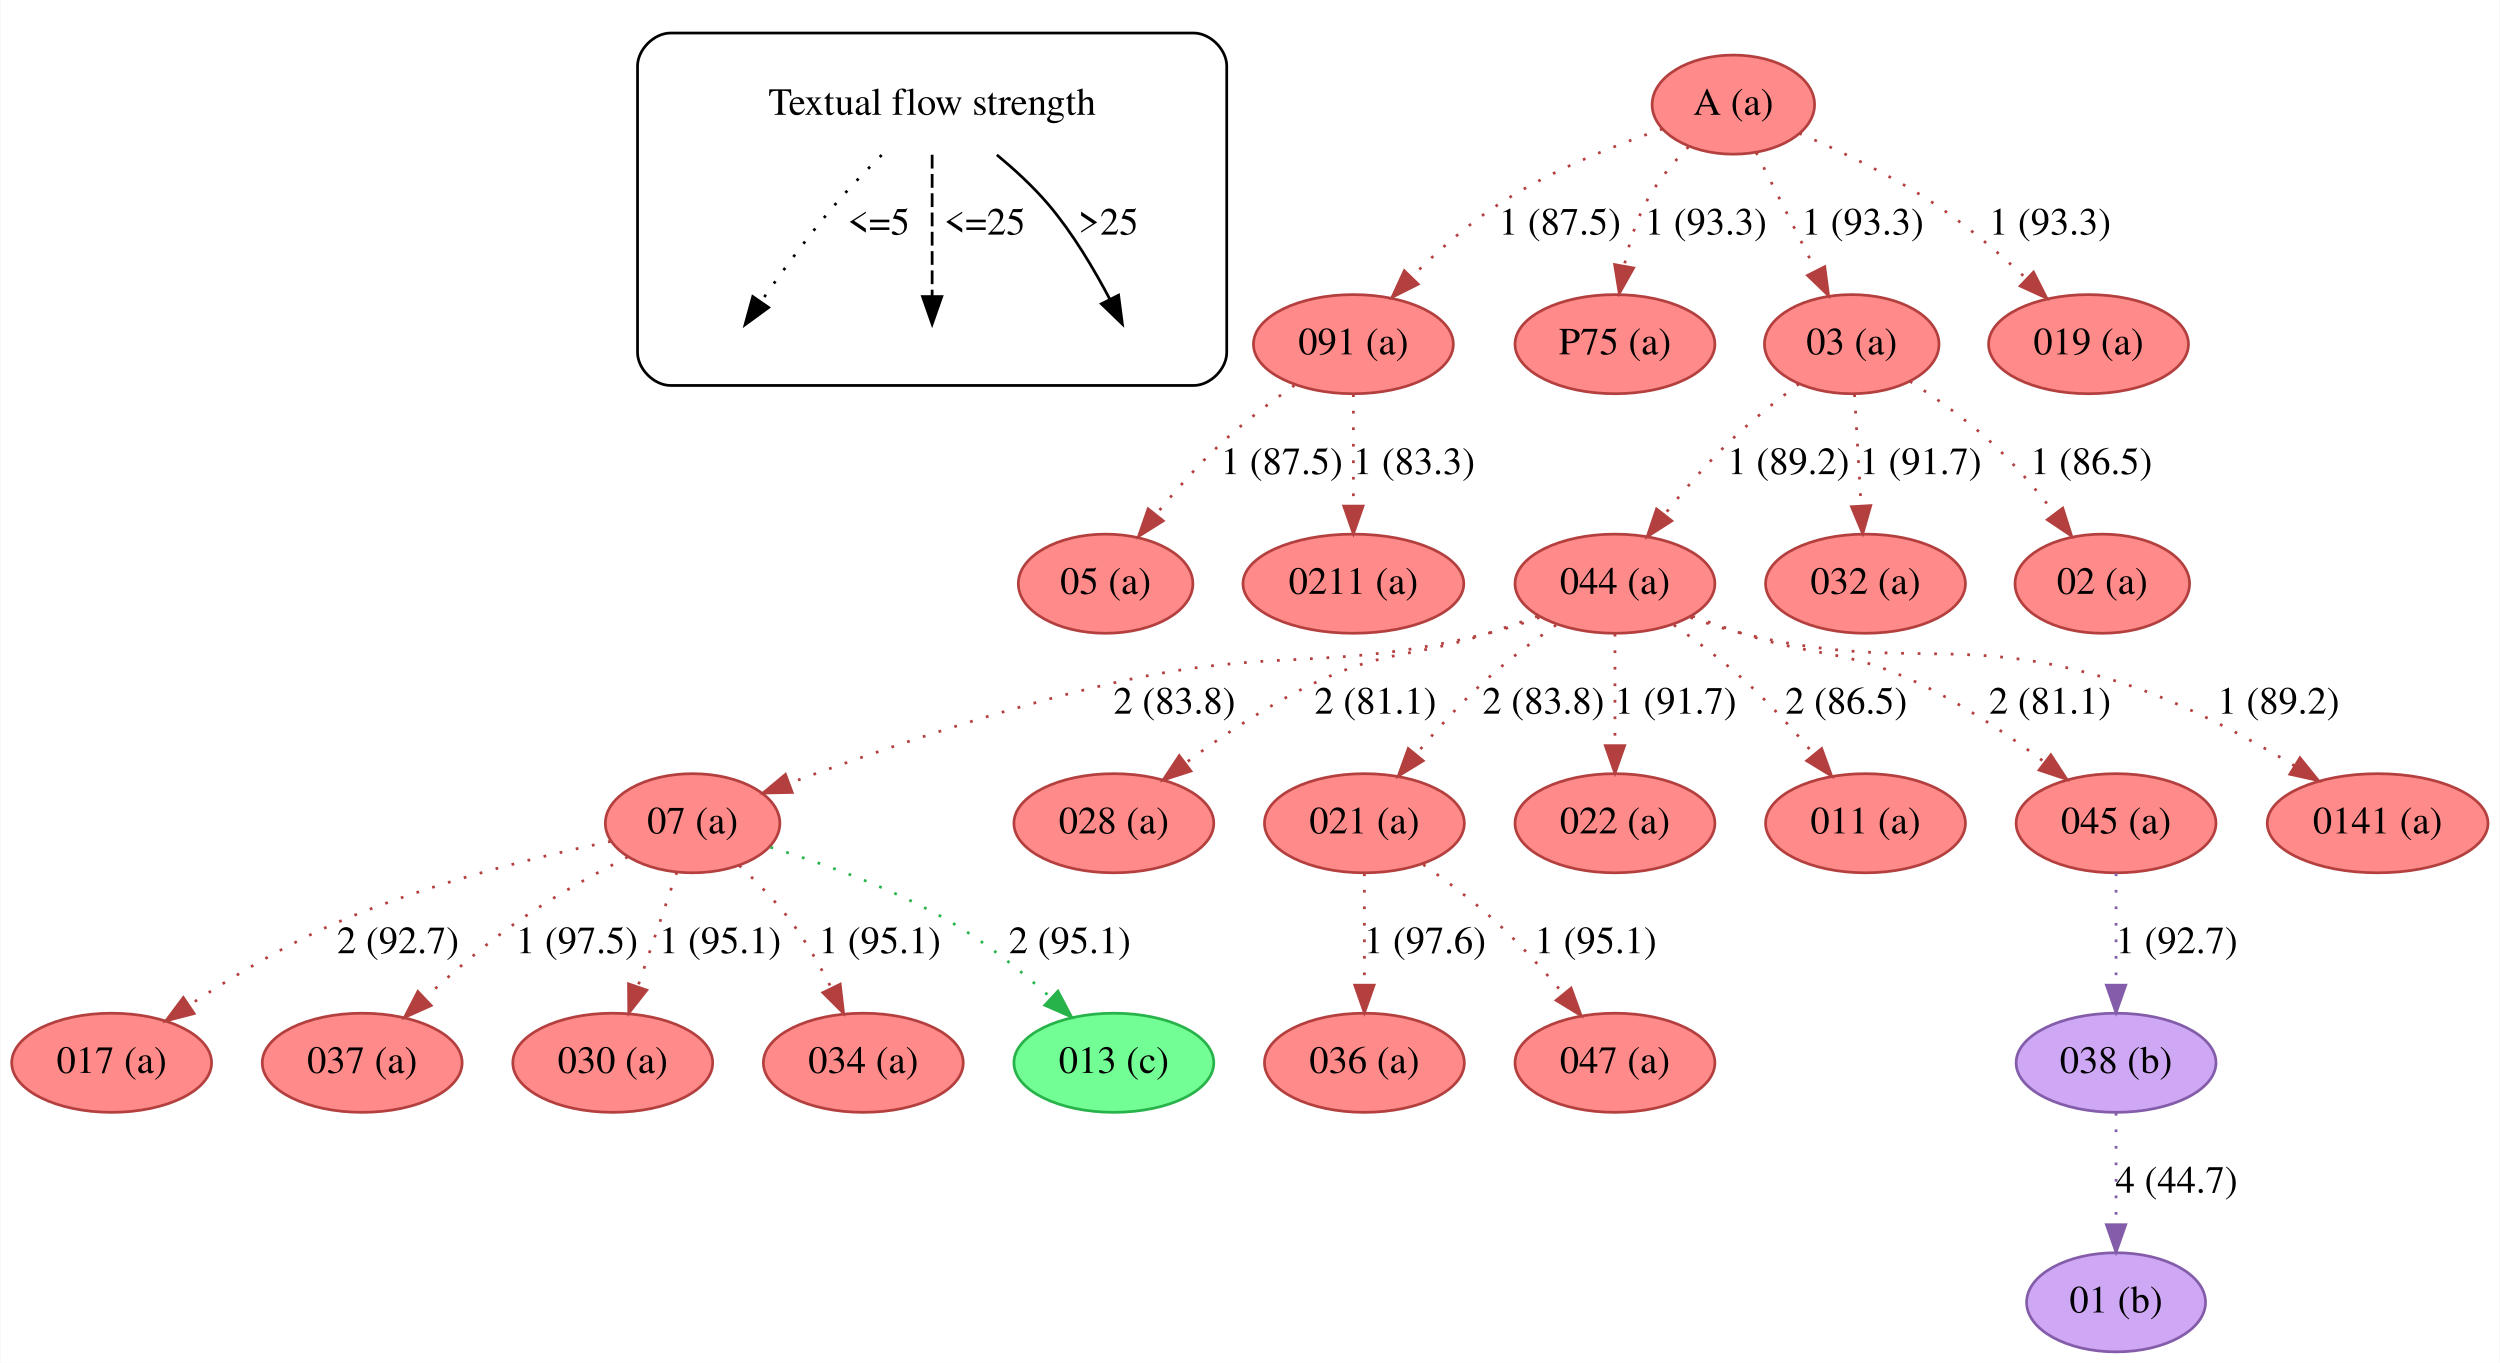
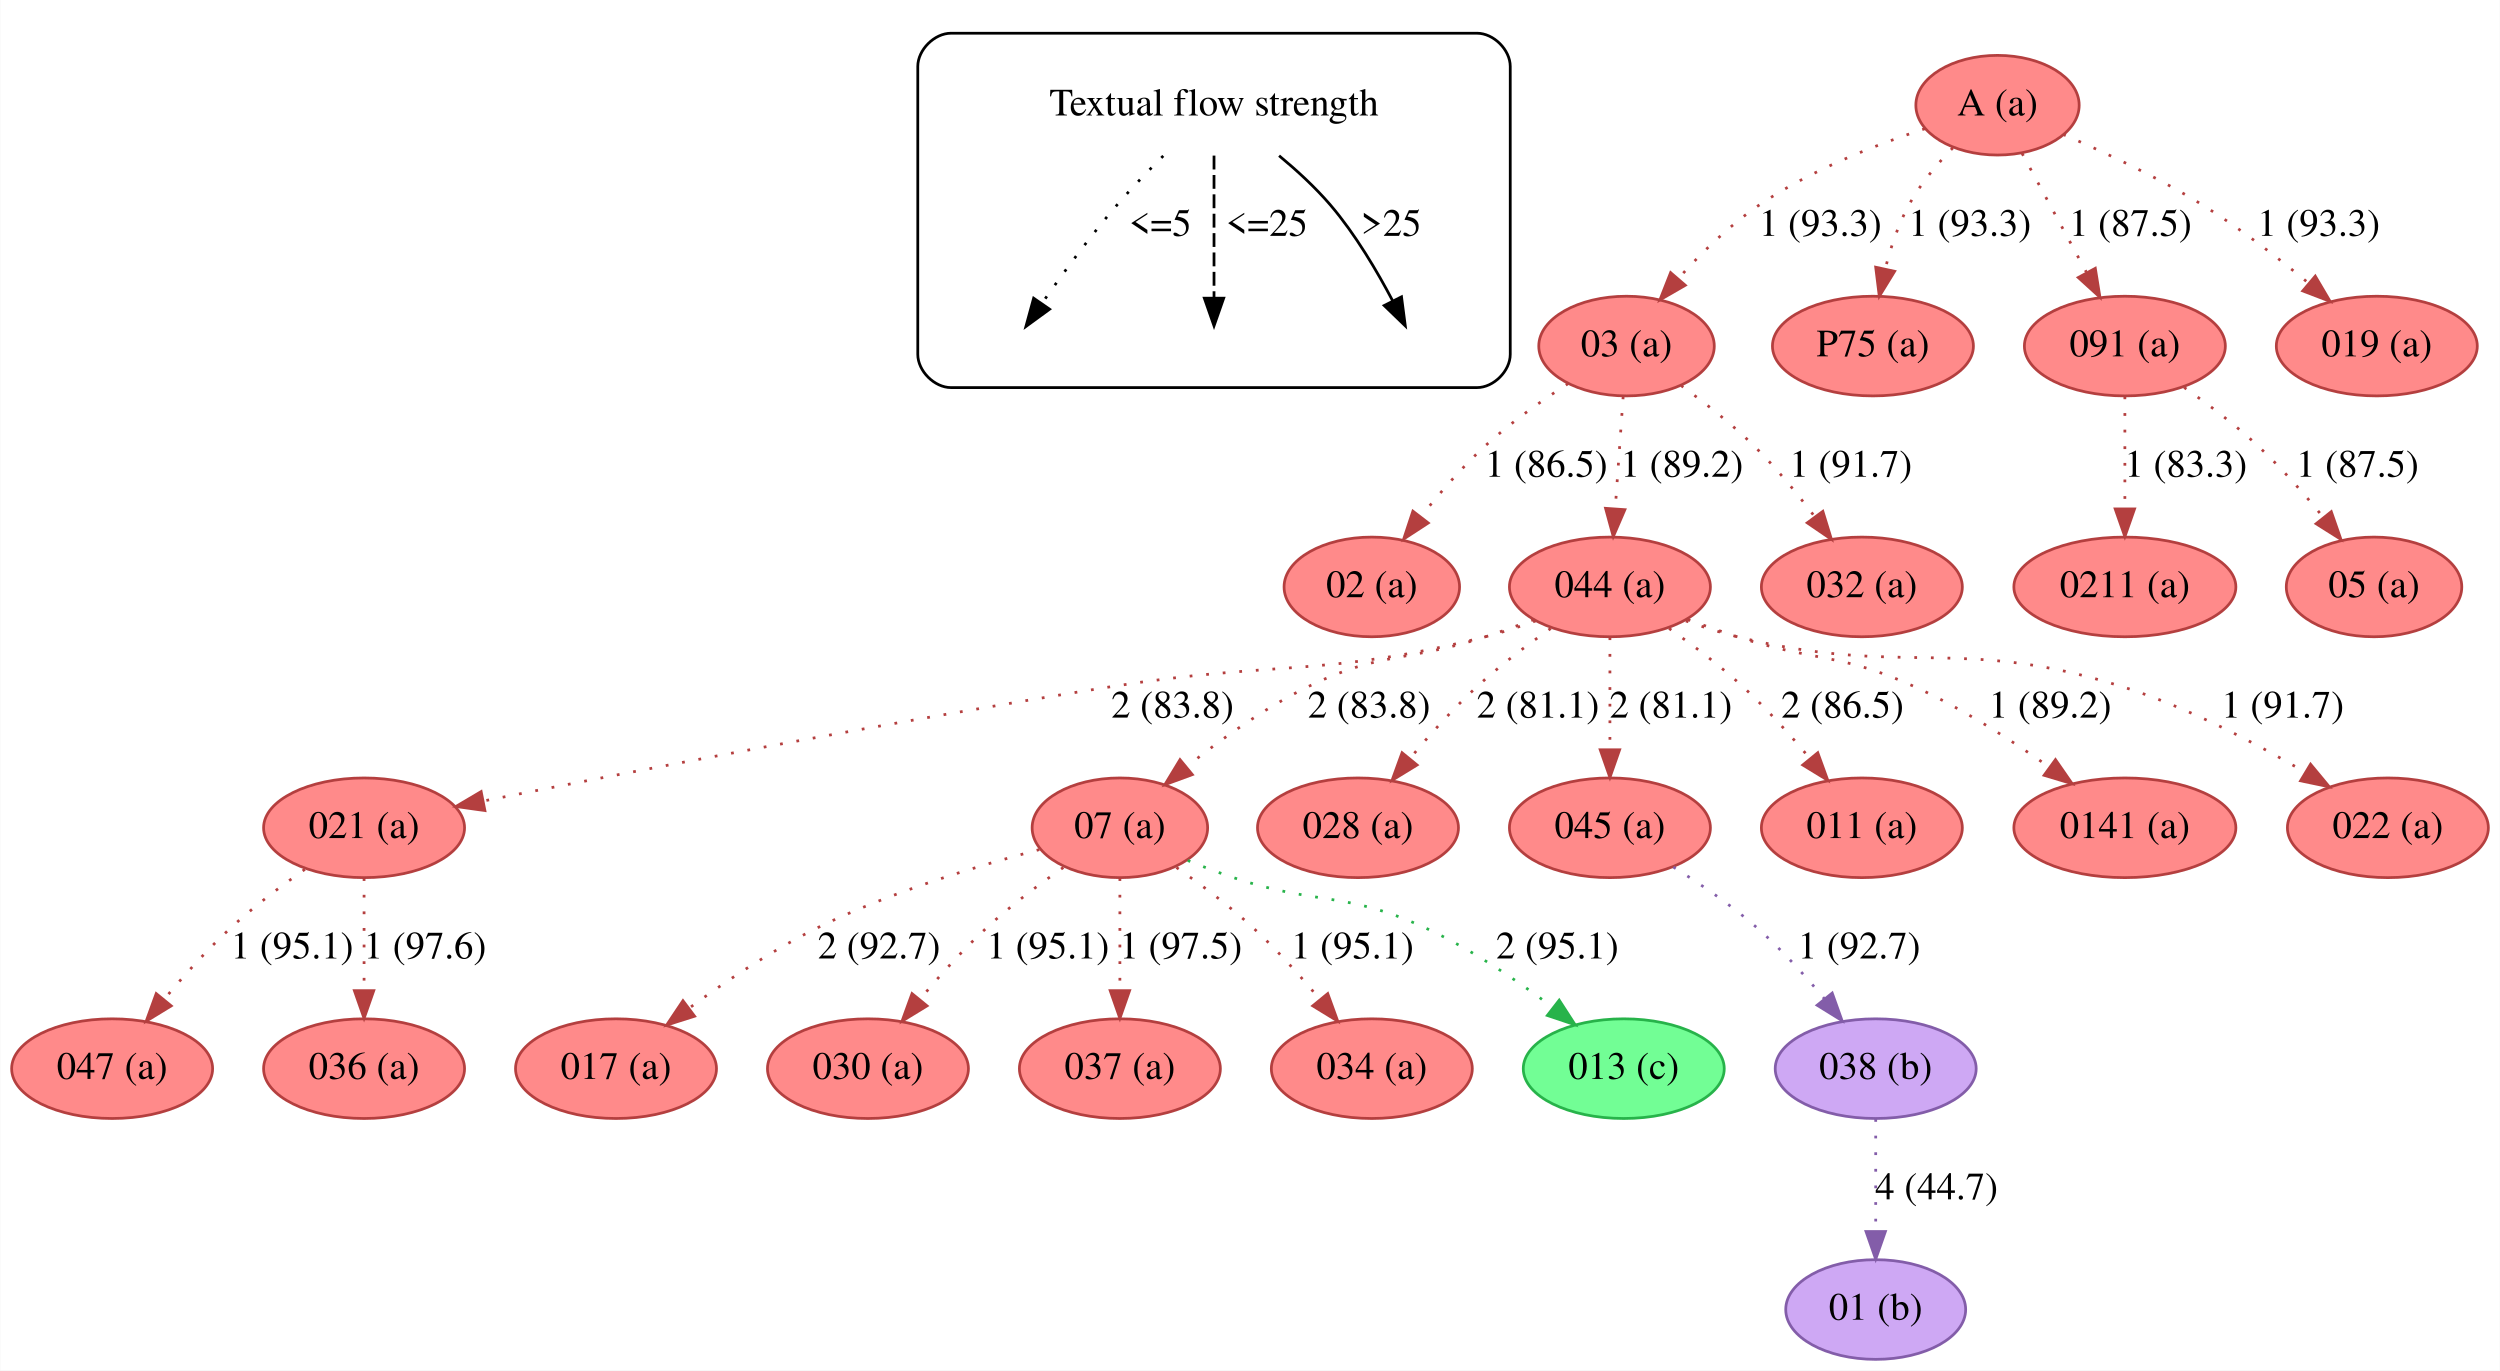
- <svg xmlns="http://www.w3.org/2000/svg" width="908pt" height="495pt" viewBox="0.00 0.00 907.69 495.00">
+ <svg xmlns="http://www.w3.org/2000/svg" width="903pt" height="495pt" viewBox="0.00 0.00 902.79 495.00">
  <g id="graph0" class="graph" transform="scale(1 1) rotate(0) translate(4 491)">
-     <polygon fill="white" stroke="none" points="-4,4 -4,-491 903.693,-491 903.693,4 -4,4" />
+     <polygon fill="white" stroke="none" points="-4,4 -4,-491 898.794,-491 898.794,4 -4,4" />
    <g id="clust1" class="cluster">
-       <path fill="none" stroke="black" d="M239.397,-351C239.397,-351 429.397,-351 429.397,-351 435.397,-351 441.397,-357 441.397,-363 441.397,-363 441.397,-467 441.397,-467 441.397,-473 435.397,-479 429.397,-479 429.397,-479 239.397,-479 239.397,-479 233.397,-479 227.397,-473 227.397,-467 227.397,-467 227.397,-363 227.397,-363 227.397,-357 233.397,-351 239.397,-351" />
+       <path fill="none" stroke="black" d="M339.397,-351C339.397,-351 529.397,-351 529.397,-351 535.397,-351 541.397,-357 541.397,-363 541.397,-363 541.397,-467 541.397,-467 541.397,-473 535.397,-479 529.397,-479 529.397,-479 339.397,-479 339.397,-479 333.397,-479 327.397,-473 327.397,-467 327.397,-467 327.397,-363 327.397,-363 327.397,-357 333.397,-351 339.397,-351" />
    </g>
    <g id="node1" class="node">
-       <text text-anchor="middle" x="334.397" y="-449.3" font-family="Times,serif" font-size="14.00">Textual flow strength</text>
+       <text text-anchor="middle" x="434.397" y="-449.3" font-family="Times,serif" font-size="14.00">Textual flow strength</text>
    </g>
    <g id="edge1" class="edge">
-       <path fill="none" stroke="black" stroke-dasharray="1,5" d="M316.062,-434.686C310.529,-429.194 304.557,-422.989 299.397,-417 289.568,-405.593 279.469,-391.779 272.31,-381.563" />
-       <polygon fill="black" stroke="black" points="275.011,-379.314 266.453,-373.068 269.248,-383.288 275.011,-379.314" />
-       <text text-anchor="middle" x="314.897" y="-405.8" font-family="Times,serif" font-size="14.00">&lt;=5  </text>
+       <path fill="none" stroke="black" stroke-dasharray="1,5" d="M416.062,-434.686C410.529,-429.194 404.557,-422.989 399.397,-417 389.568,-405.593 379.469,-391.779 372.31,-381.563" />
+       <polygon fill="black" stroke="black" points="375.011,-379.314 366.453,-373.068 369.248,-383.288 375.011,-379.314" />
+       <text text-anchor="middle" x="414.897" y="-405.8" font-family="Times,serif" font-size="14.00">&lt;=5  </text>
    </g>
    <g id="edge2" class="edge">
-       <path fill="none" stroke="black" stroke-dasharray="5,2" d="M334.397,-434.799C334.397,-419.794 334.397,-398.174 334.397,-383.409" />
-       <polygon fill="black" stroke="black" points="337.897,-383.293 334.397,-373.293 330.897,-383.293 337.897,-383.293" />
-       <text text-anchor="middle" x="353.397" y="-405.8" font-family="Times,serif" font-size="14.00">  &lt;=25</text>
+       <path fill="none" stroke="black" stroke-dasharray="5,2" d="M434.397,-434.799C434.397,-419.794 434.397,-398.174 434.397,-383.409" />
+       <polygon fill="black" stroke="black" points="437.897,-383.293 434.397,-373.293 430.897,-383.293 437.897,-383.293" />
+       <text text-anchor="middle" x="453.397" y="-405.8" font-family="Times,serif" font-size="14.00">  &lt;=25</text>
    </g>
    <g id="edge3" class="edge">
-       <path fill="none" stroke="black" d="M357.9,-434.76C364.303,-429.462 370.963,-423.344 376.397,-417 385.484,-406.39 393.492,-392.689 398.943,-382.313" />
-       <polygon fill="black" stroke="black" points="402.119,-383.789 403.488,-373.283 395.866,-380.642 402.119,-383.789" />
-       <text text-anchor="middle" x="398.397" y="-405.8" font-family="Times,serif" font-size="14.00">&gt;25</text>
+       <path fill="none" stroke="black" d="M457.9,-434.76C464.303,-429.462 470.963,-423.344 476.397,-417 485.484,-406.39 493.492,-392.689 498.943,-382.313" />
+       <polygon fill="black" stroke="black" points="502.119,-383.789 503.488,-373.283 495.866,-380.642 502.119,-383.789" />
+       <text text-anchor="middle" x="498.397" y="-405.8" font-family="Times,serif" font-size="14.00">&gt;25</text>
    </g>
    <g id="node5" class="node">
-       <ellipse fill="#ff8a8a" stroke="#b43f3f" cx="487.397" cy="-366" rx="36.294" ry="18" />
-       <text text-anchor="middle" x="487.397" y="-362.3" font-family="Times,serif" font-size="14.00">091 (a)</text>
+       <ellipse fill="#ff8a8a" stroke="#b43f3f" cx="583.397" cy="-366" rx="31.695" ry="18" />
+       <text text-anchor="middle" x="583.397" y="-362.3" font-family="Times,serif" font-size="14.00">03 (a)</text>
    </g>
    <g id="node6" class="node">
-       <ellipse fill="#ff8a8a" stroke="#b43f3f" cx="397.397" cy="-279" rx="31.695" ry="18" />
-       <text text-anchor="middle" x="397.397" y="-275.3" font-family="Times,serif" font-size="14.00">05 (a)</text>
+       <ellipse fill="#ff8a8a" stroke="#b43f3f" cx="491.397" cy="-279" rx="31.695" ry="18" />
+       <text text-anchor="middle" x="491.397" y="-275.3" font-family="Times,serif" font-size="14.00">02 (a)</text>
    </g>
    <g id="edge4" class="edge">
-       <path fill="none" stroke="#b43f3f" stroke-dasharray="1,5" d="M465.981,-351.054C457.354,-345.018 447.538,-337.601 439.397,-330 430.982,-322.144 422.635,-312.653 415.625,-304.06" />
-       <polygon fill="#b43f3f" stroke="#b43f3f" points="418.32,-301.827 409.356,-296.18 412.842,-306.185 418.32,-301.827" />
-       <text text-anchor="middle" x="461.397" y="-318.8" font-family="Times,serif" font-size="14.00">1 (87.5)</text>
+       <path fill="none" stroke="#b43f3f" stroke-dasharray="1,5" d="M562.304,-352.444C552.709,-346.263 541.494,-338.352 532.397,-330 524.086,-322.37 515.982,-313.025 509.203,-304.487" />
+       <polygon fill="#b43f3f" stroke="#b43f3f" points="511.781,-302.099 502.907,-296.312 506.235,-306.37 511.781,-302.099" />
+       <text text-anchor="middle" x="554.397" y="-318.8" font-family="Times,serif" font-size="14.00">1 (86.5)</text>
    </g>
    <g id="node7" class="node">
-       <ellipse fill="#ff8a8a" stroke="#b43f3f" cx="487.397" cy="-279" rx="40.094" ry="18" />
-       <text text-anchor="middle" x="487.397" y="-275.3" font-family="Times,serif" font-size="14.00">0211 (a)</text>
+       <ellipse fill="#ff8a8a" stroke="#b43f3f" cx="577.397" cy="-279" rx="36.294" ry="18" />
+       <text text-anchor="middle" x="577.397" y="-275.3" font-family="Times,serif" font-size="14.00">044 (a)</text>
    </g>
    <g id="edge5" class="edge">
-       <path fill="none" stroke="#b43f3f" stroke-dasharray="1,5" d="M487.397,-347.799C487.397,-336.163 487.397,-320.548 487.397,-307.237" />
-       <polygon fill="#b43f3f" stroke="#b43f3f" points="490.897,-307.175 487.397,-297.175 483.897,-307.175 490.897,-307.175" />
-       <text text-anchor="middle" x="509.397" y="-318.8" font-family="Times,serif" font-size="14.00">1 (83.3)</text>
+       <path fill="none" stroke="#b43f3f" stroke-dasharray="1,5" d="M582.183,-347.799C581.361,-336.163 580.259,-320.548 579.319,-307.237" />
+       <polygon fill="#b43f3f" stroke="#b43f3f" points="582.805,-306.904 578.609,-297.175 575.822,-307.397 582.805,-306.904" />
+       <text text-anchor="middle" x="603.397" y="-318.8" font-family="Times,serif" font-size="14.00">1 (89.2)</text>
    </g>
    <g id="node8" class="node">
-       <ellipse fill="#ff8a8a" stroke="#b43f3f" cx="625.397" cy="-453" rx="29.497" ry="18" />
-       <text text-anchor="middle" x="625.397" y="-449.3" font-family="Times,serif" font-size="14.00">A (a)</text>
+       <ellipse fill="#ff8a8a" stroke="#b43f3f" cx="668.397" cy="-279" rx="36.294" ry="18" />
+       <text text-anchor="middle" x="668.397" y="-275.3" font-family="Times,serif" font-size="14.00">032 (a)</text>
    </g>
    <g id="edge6" class="edge">
-       <path fill="none" stroke="#b43f3f" stroke-dasharray="1,5" d="M599.659,-444.162C582.152,-438.185 558.897,-428.948 540.397,-417 528.94,-409.601 517.733,-399.566 508.598,-390.428" />
-       <polygon fill="#b43f3f" stroke="#b43f3f" points="510.919,-387.794 501.451,-383.04 505.888,-392.661 510.919,-387.794" />
-       <text text-anchor="middle" x="562.397" y="-405.8" font-family="Times,serif" font-size="14.00">1 (87.5)</text>
+       <path fill="none" stroke="#b43f3f" stroke-dasharray="1,5" d="M603.098,-351.734C611.598,-345.586 621.402,-337.899 629.397,-330 637.267,-322.224 644.968,-312.847 651.421,-304.325" />
+       <polygon fill="#b43f3f" stroke="#b43f3f" points="654.307,-306.308 657.417,-296.179 648.67,-302.158 654.307,-306.308" />
+       <text text-anchor="middle" x="664.397" y="-318.8" font-family="Times,serif" font-size="14.00">1 (91.7)</text>
+     </g>
+     <g id="node13" class="node">
+       <ellipse fill="#ff8a8a" stroke="#b43f3f" cx="127.397" cy="-192" rx="36.294" ry="18" />
+       <text text-anchor="middle" x="127.397" y="-188.3" font-family="Times,serif" font-size="14.00">021 (a)</text>
+     </g>
+     <g id="edge15" class="edge">
+       <path fill="none" stroke="#b43f3f" stroke-dasharray="1,5" d="M550.59,-266.73C544.678,-264.568 538.389,-262.51 532.397,-261 473.701,-246.208 457.175,-252.514 397.397,-243 317.067,-230.215 223.876,-212.261 170.653,-201.708" />
+       <polygon fill="#b43f3f" stroke="#b43f3f" points="171.047,-198.218 160.557,-199.7 169.682,-205.084 171.047,-198.218" />
+       <text text-anchor="middle" x="419.397" y="-231.8" font-family="Times,serif" font-size="14.00">2 (83.8)</text>
+     </g>
+     <g id="node18" class="node">
+       <ellipse fill="#ff8a8a" stroke="#b43f3f" cx="400.397" cy="-192" rx="31.695" ry="18" />
+       <text text-anchor="middle" x="400.397" y="-188.3" font-family="Times,serif" font-size="14.00">07 (a)</text>
+     </g>
+     <g id="edge16" class="edge">
+       <path fill="none" stroke="#b43f3f" stroke-dasharray="1,5" d="M549.926,-267.189C544.168,-265.045 538.109,-262.878 532.397,-261 504.327,-251.77 494.95,-255.961 468.397,-243 452.776,-235.375 437.031,-224.081 424.631,-214.155" />
+       <polygon fill="#b43f3f" stroke="#b43f3f" points="426.568,-211.216 416.623,-207.563 422.12,-216.621 426.568,-211.216" />
+       <text text-anchor="middle" x="490.397" y="-231.8" font-family="Times,serif" font-size="14.00">2 (83.8)</text>
+     </g>
+     <g id="node19" class="node">
+       <ellipse fill="#ff8a8a" stroke="#b43f3f" cx="486.397" cy="-192" rx="36.294" ry="18" />
+       <text text-anchor="middle" x="486.397" y="-188.3" font-family="Times,serif" font-size="14.00">028 (a)</text>
+     </g>
+     <g id="edge17" class="edge">
+       <path fill="none" stroke="#b43f3f" stroke-dasharray="1,5" d="M556.025,-264.006C547.404,-257.963 537.582,-250.554 529.397,-243 520.853,-235.115 512.321,-225.619 505.136,-217.029" />
+       <polygon fill="#b43f3f" stroke="#b43f3f" points="507.741,-214.685 498.704,-209.155 502.32,-219.113 507.741,-214.685" />
+       <text text-anchor="middle" x="551.397" y="-231.8" font-family="Times,serif" font-size="14.00">2 (81.1)</text>
+     </g>
+     <g id="node20" class="node">
+       <ellipse fill="#ff8a8a" stroke="#b43f3f" cx="577.397" cy="-192" rx="36.294" ry="18" />
+       <text text-anchor="middle" x="577.397" y="-188.3" font-family="Times,serif" font-size="14.00">045 (a)</text>
+     </g>
+     <g id="edge18" class="edge">
+       <path fill="none" stroke="#b43f3f" stroke-dasharray="1,5" d="M577.397,-260.799C577.397,-249.163 577.397,-233.548 577.397,-220.237" />
+       <polygon fill="#b43f3f" stroke="#b43f3f" points="580.897,-220.175 577.397,-210.175 573.897,-220.175 580.897,-220.175" />
+       <text text-anchor="middle" x="599.397" y="-231.8" font-family="Times,serif" font-size="14.00">2 (81.1)</text>
+     </g>
+     <g id="node21" class="node">
+       <ellipse fill="#ff8a8a" stroke="#b43f3f" cx="668.397" cy="-192" rx="36.294" ry="18" />
+       <text text-anchor="middle" x="668.397" y="-188.3" font-family="Times,serif" font-size="14.00">011 (a)</text>
+     </g>
+     <g id="edge19" class="edge">
+       <path fill="none" stroke="#b43f3f" stroke-dasharray="1,5" d="M598.768,-264.006C607.389,-257.963 617.211,-250.554 625.397,-243 633.941,-235.115 642.472,-225.619 649.657,-217.029" />
+       <polygon fill="#b43f3f" stroke="#b43f3f" points="652.474,-219.113 656.089,-209.155 647.053,-214.685 652.474,-219.113" />
+       <text text-anchor="middle" x="661.397" y="-231.8" font-family="Times,serif" font-size="14.00">2 (86.5)</text>
+     </g>
+     <g id="node22" class="node">
+       <ellipse fill="#ff8a8a" stroke="#b43f3f" cx="763.397" cy="-192" rx="40.094" ry="18" />
+       <text text-anchor="middle" x="763.397" y="-188.3" font-family="Times,serif" font-size="14.00">0141 (a)</text>
+     </g>
+     <g id="edge20" class="edge">
+       <path fill="none" stroke="#b43f3f" stroke-dasharray="1,5" d="M605.492,-267.213C611.377,-265.067 617.567,-262.894 623.397,-261 651.499,-251.871 660.514,-255.265 687.397,-243 704.532,-235.182 722.194,-223.798 736.175,-213.867" />
+       <polygon fill="#b43f3f" stroke="#b43f3f" points="738.333,-216.625 744.366,-207.916 734.218,-210.962 738.333,-216.625" />
+       <text text-anchor="middle" x="736.397" y="-231.8" font-family="Times,serif" font-size="14.00">1 (89.2)</text>
+     </g>
+     <g id="node23" class="node">
+       <ellipse fill="#ff8a8a" stroke="#b43f3f" cx="858.397" cy="-192" rx="36.294" ry="18" />
+       <text text-anchor="middle" x="858.397" y="-188.3" font-family="Times,serif" font-size="14.00">022 (a)</text>
+     </g>
+     <g id="edge21" class="edge">
+       <path fill="none" stroke="#b43f3f" stroke-dasharray="1,5" d="M604.812,-266.724C610.855,-264.562 617.279,-262.506 623.397,-261 683.884,-246.109 702.968,-261.675 762.397,-243 785.708,-235.674 810.106,-222.891 828.472,-212.084" />
+       <polygon fill="#b43f3f" stroke="#b43f3f" points="830.468,-214.968 837.23,-206.811 826.858,-208.97 830.468,-214.968" />
+       <text text-anchor="middle" x="820.397" y="-231.8" font-family="Times,serif" font-size="14.00">1 (91.7)</text>
    </g>
    <g id="node9" class="node">
-       <ellipse fill="#ff8a8a" stroke="#b43f3f" cx="582.397" cy="-366" rx="36.294" ry="18" />
-       <text text-anchor="middle" x="582.397" y="-362.3" font-family="Times,serif" font-size="14.00">P75 (a)</text>
+       <ellipse fill="#ff8a8a" stroke="#b43f3f" cx="717.397" cy="-453" rx="29.497" ry="18" />
+       <text text-anchor="middle" x="717.397" y="-449.3" font-family="Times,serif" font-size="14.00">A (a)</text>
    </g>
    <g id="edge7" class="edge">
-       <path fill="none" stroke="#b43f3f" stroke-dasharray="1,5" d="M609.12,-437.674C603.361,-431.802 597.34,-424.601 593.397,-417 589.795,-410.057 587.369,-401.979 585.737,-394.367" />
-       <polygon fill="#b43f3f" stroke="#b43f3f" points="589.166,-393.658 583.967,-384.426 582.274,-394.885 589.166,-393.658" />
-       <text text-anchor="middle" x="615.397" y="-405.8" font-family="Times,serif" font-size="14.00">1 (93.3)</text>
+       <path fill="none" stroke="#b43f3f" stroke-dasharray="1,5" d="M691.159,-444.508C673.357,-438.685 649.805,-429.49 631.397,-417 620.615,-409.684 610.366,-399.612 602.129,-390.424" />
+       <polygon fill="#b43f3f" stroke="#b43f3f" points="604.625,-387.958 595.445,-382.668 599.322,-392.528 604.625,-387.958" />
+       <text text-anchor="middle" x="653.397" y="-405.8" font-family="Times,serif" font-size="14.00">1 (93.3)</text>
    </g>
    <g id="node10" class="node">
-       <ellipse fill="#ff8a8a" stroke="#b43f3f" cx="668.397" cy="-366" rx="31.695" ry="18" />
-       <text text-anchor="middle" x="668.397" y="-362.3" font-family="Times,serif" font-size="14.00">03 (a)</text>
+       <ellipse fill="#ff8a8a" stroke="#b43f3f" cx="672.397" cy="-366" rx="36.294" ry="18" />
+       <text text-anchor="middle" x="672.397" y="-362.3" font-family="Times,serif" font-size="14.00">P75 (a)</text>
    </g>
    <g id="edge8" class="edge">
-       <path fill="none" stroke="#b43f3f" stroke-dasharray="1,5" d="M633.688,-435.611C639.835,-423.46 648.334,-406.66 655.383,-392.725" />
-       <polygon fill="#b43f3f" stroke="#b43f3f" points="658.594,-394.132 659.985,-383.629 652.347,-390.972 658.594,-394.132" />
-       <text text-anchor="middle" x="672.397" y="-405.8" font-family="Times,serif" font-size="14.00">1 (93.3)</text>
+       <path fill="none" stroke="#b43f3f" stroke-dasharray="1,5" d="M701.271,-437.594C695.531,-431.712 689.483,-424.525 685.397,-417 681.528,-409.876 678.77,-401.549 676.822,-393.757" />
+       <polygon fill="#b43f3f" stroke="#b43f3f" points="680.239,-393 674.7,-383.968 673.398,-394.482 680.239,-393" />
+       <text text-anchor="middle" x="707.397" y="-405.8" font-family="Times,serif" font-size="14.00">1 (93.3)</text>
    </g>
    <g id="node11" class="node">
-       <ellipse fill="#ff8a8a" stroke="#b43f3f" cx="754.397" cy="-366" rx="36.294" ry="18" />
-       <text text-anchor="middle" x="754.397" y="-362.3" font-family="Times,serif" font-size="14.00">019 (a)</text>
+       <ellipse fill="#ff8a8a" stroke="#b43f3f" cx="763.397" cy="-366" rx="36.294" ry="18" />
+       <text text-anchor="middle" x="763.397" y="-362.3" font-family="Times,serif" font-size="14.00">091 (a)</text>
    </g>
    <g id="edge9" class="edge">
-       <path fill="none" stroke="#b43f3f" stroke-dasharray="1,5" d="M649.321,-442.563C664.034,-436.274 682.96,-427.291 698.397,-417 710.206,-409.128 722.101,-398.906 731.872,-389.758" />
-       <polygon fill="#b43f3f" stroke="#b43f3f" points="734.418,-392.166 739.21,-382.717 729.571,-387.115 734.418,-392.166" />
-       <text text-anchor="middle" x="740.397" y="-405.8" font-family="Times,serif" font-size="14.00">1 (93.3)</text>
+       <path fill="none" stroke="#b43f3f" stroke-dasharray="1,5" d="M726.266,-435.611C732.842,-423.46 741.934,-406.66 749.475,-392.725" />
+       <polygon fill="#b43f3f" stroke="#b43f3f" points="752.716,-394.089 754.398,-383.629 746.56,-390.757 752.716,-394.089" />
+       <text text-anchor="middle" x="765.397" y="-405.8" font-family="Times,serif" font-size="14.00">1 (87.5)</text>
    </g>
    <g id="node12" class="node">
-       <ellipse fill="#ff8a8a" stroke="#b43f3f" cx="582.397" cy="-279" rx="36.294" ry="18" />
-       <text text-anchor="middle" x="582.397" y="-275.3" font-family="Times,serif" font-size="14.00">044 (a)</text>
+       <ellipse fill="#ff8a8a" stroke="#b43f3f" cx="854.397" cy="-366" rx="36.294" ry="18" />
+       <text text-anchor="middle" x="854.397" y="-362.3" font-family="Times,serif" font-size="14.00">019 (a)</text>
+     </g>
+     <g id="edge10" class="edge">
+       <path fill="none" stroke="#b43f3f" stroke-dasharray="1,5" d="M741.114,-442.437C755.999,-436.038 775.345,-426.981 791.397,-417 804.755,-408.693 818.557,-398.014 829.825,-388.66" />
+       <polygon fill="#b43f3f" stroke="#b43f3f" points="832.164,-391.266 837.539,-382.136 827.644,-385.921 832.164,-391.266" />
+       <text text-anchor="middle" x="833.397" y="-405.8" font-family="Times,serif" font-size="14.00">1 (93.3)</text>
+     </g>
+     <g id="node16" class="node">
+       <ellipse fill="#ff8a8a" stroke="#b43f3f" cx="763.397" cy="-279" rx="40.094" ry="18" />
+       <text text-anchor="middle" x="763.397" y="-275.3" font-family="Times,serif" font-size="14.00">0211 (a)</text>
+     </g>
+     <g id="edge13" class="edge">
+       <path fill="none" stroke="#b43f3f" stroke-dasharray="1,5" d="M763.397,-347.799C763.397,-336.163 763.397,-320.548 763.397,-307.237" />
+       <polygon fill="#b43f3f" stroke="#b43f3f" points="766.897,-307.175 763.397,-297.175 759.897,-307.175 766.897,-307.175" />
+       <text text-anchor="middle" x="785.397" y="-318.8" font-family="Times,serif" font-size="14.00">1 (83.3)</text>
+     </g>
+     <g id="node17" class="node">
+       <ellipse fill="#ff8a8a" stroke="#b43f3f" cx="853.397" cy="-279" rx="31.695" ry="18" />
+       <text text-anchor="middle" x="853.397" y="-275.3" font-family="Times,serif" font-size="14.00">05 (a)</text>
+     </g>
+     <g id="edge14" class="edge">
+       <path fill="none" stroke="#b43f3f" stroke-dasharray="1,5" d="M784.812,-351.054C793.44,-345.018 803.255,-337.601 811.397,-330 819.811,-322.144 828.159,-312.653 835.169,-304.06" />
+       <polygon fill="#b43f3f" stroke="#b43f3f" points="837.951,-306.185 841.438,-296.18 832.473,-301.827 837.951,-306.185" />
+       <text text-anchor="middle" x="847.397" y="-318.8" font-family="Times,serif" font-size="14.00">1 (87.5)</text>
+     </g>
+     <g id="node14" class="node">
+       <ellipse fill="#ff8a8a" stroke="#b43f3f" cx="36.397" cy="-105" rx="36.294" ry="18" />
+       <text text-anchor="middle" x="36.397" y="-101.3" font-family="Times,serif" font-size="14.00">047 (a)</text>
+     </g>
+     <g id="edge11" class="edge">
+       <path fill="none" stroke="#b43f3f" stroke-dasharray="1,5" d="M106.025,-177.006C97.404,-170.963 87.582,-163.554 79.397,-156 70.853,-148.115 62.321,-138.619 55.136,-130.029" />
+       <polygon fill="#b43f3f" stroke="#b43f3f" points="57.741,-127.685 48.704,-122.155 52.32,-132.113 57.741,-127.685" />
+       <text text-anchor="middle" x="101.397" y="-144.8" font-family="Times,serif" font-size="14.00">1 (95.1)</text>
+     </g>
+     <g id="node15" class="node">
+       <ellipse fill="#ff8a8a" stroke="#b43f3f" cx="127.397" cy="-105" rx="36.294" ry="18" />
+       <text text-anchor="middle" x="127.397" y="-101.3" font-family="Times,serif" font-size="14.00">036 (a)</text>
+     </g>
+     <g id="edge12" class="edge">
+       <path fill="none" stroke="#b43f3f" stroke-dasharray="1,5" d="M127.397,-173.799C127.397,-162.163 127.397,-146.548 127.397,-133.237" />
+       <polygon fill="#b43f3f" stroke="#b43f3f" points="130.897,-133.175 127.397,-123.175 123.897,-133.175 130.897,-133.175" />
+       <text text-anchor="middle" x="149.397" y="-144.8" font-family="Times,serif" font-size="14.00">1 (97.6)</text>
+     </g>
+     <g id="node24" class="node">
+       <ellipse fill="#ff8a8a" stroke="#b43f3f" cx="218.397" cy="-105" rx="36.294" ry="18" />
+       <text text-anchor="middle" x="218.397" y="-101.3" font-family="Times,serif" font-size="14.00">017 (a)</text>
+     </g>
+     <g id="edge22" class="edge">
+       <path fill="none" stroke="#b43f3f" stroke-dasharray="1,5" d="M371.287,-184.118C348.808,-178.225 317.276,-168.681 291.397,-156 275.102,-148.016 258.302,-136.754 244.933,-126.939" />
+       <polygon fill="#b43f3f" stroke="#b43f3f" points="246.782,-123.951 236.682,-120.748 242.58,-129.55 246.782,-123.951" />
+       <text text-anchor="middle" x="313.397" y="-144.8" font-family="Times,serif" font-size="14.00">2 (92.7)</text>
+     </g>
+     <g id="node25" class="node">
+       <ellipse fill="#ff8a8a" stroke="#b43f3f" cx="309.397" cy="-105" rx="36.294" ry="18" />
+       <text text-anchor="middle" x="309.397" y="-101.3" font-family="Times,serif" font-size="14.00">030 (a)</text>
+     </g>
+     <g id="edge23" class="edge">
+       <path fill="none" stroke="#b43f3f" stroke-dasharray="1,5" d="M379.978,-177.672C371.134,-171.512 360.886,-163.834 352.397,-156 343.853,-148.115 335.321,-138.619 328.136,-130.029" />
+       <polygon fill="#b43f3f" stroke="#b43f3f" points="330.741,-127.685 321.704,-122.155 325.32,-132.113 330.741,-127.685" />
+       <text text-anchor="middle" x="374.397" y="-144.8" font-family="Times,serif" font-size="14.00">1 (95.1)</text>
+     </g>
+     <g id="node26" class="node">
+       <ellipse fill="#ff8a8a" stroke="#b43f3f" cx="400.397" cy="-105" rx="36.294" ry="18" />
+       <text text-anchor="middle" x="400.397" y="-101.3" font-family="Times,serif" font-size="14.00">037 (a)</text>
    </g>
    <g id="edge24" class="edge">
-       <path fill="none" stroke="#b43f3f" stroke-dasharray="1,5" d="M649.236,-351.58C640.941,-345.403 631.335,-337.737 623.397,-330 615.317,-322.126 607.262,-312.728 600.458,-304.217" />
-       <polygon fill="#b43f3f" stroke="#b43f3f" points="603.028,-301.821 594.116,-296.09 597.509,-306.127 603.028,-301.821" />
-       <text text-anchor="middle" x="645.397" y="-318.8" font-family="Times,serif" font-size="14.00">1 (89.2)</text>
+       <path fill="none" stroke="#b43f3f" stroke-dasharray="1,5" d="M400.397,-173.799C400.397,-162.163 400.397,-146.548 400.397,-133.237" />
+       <polygon fill="#b43f3f" stroke="#b43f3f" points="403.897,-133.175 400.397,-123.175 396.897,-133.175 403.897,-133.175" />
+       <text text-anchor="middle" x="422.397" y="-144.8" font-family="Times,serif" font-size="14.00">1 (97.5)</text>
    </g>
    <g id="node27" class="node">
-       <ellipse fill="#ff8a8a" stroke="#b43f3f" cx="673.397" cy="-279" rx="36.294" ry="18" />
-       <text text-anchor="middle" x="673.397" y="-275.3" font-family="Times,serif" font-size="14.00">032 (a)</text>
+       <ellipse fill="#ff8a8a" stroke="#b43f3f" cx="491.397" cy="-105" rx="36.294" ry="18" />
+       <text text-anchor="middle" x="491.397" y="-101.3" font-family="Times,serif" font-size="14.00">034 (a)</text>
    </g>
    <g id="edge25" class="edge">
-       <path fill="none" stroke="#b43f3f" stroke-dasharray="1,5" d="M669.409,-347.799C670.093,-336.163 671.012,-320.548 671.795,-307.237" />
-       <polygon fill="#b43f3f" stroke="#b43f3f" points="675.293,-307.364 672.386,-297.175 668.305,-306.953 675.293,-307.364" />
-       <text text-anchor="middle" x="693.397" y="-318.8" font-family="Times,serif" font-size="14.00">1 (91.7)</text>
+       <path fill="none" stroke="#b43f3f" stroke-dasharray="1,5" d="M420.816,-177.672C429.659,-171.512 439.908,-163.834 448.397,-156 456.941,-148.115 465.472,-138.619 472.657,-130.029" />
+       <polygon fill="#b43f3f" stroke="#b43f3f" points="475.474,-132.113 479.089,-122.155 470.053,-127.685 475.474,-132.113" />
+       <text text-anchor="middle" x="484.397" y="-144.8" font-family="Times,serif" font-size="14.00">1 (95.1)</text>
    </g>
    <g id="node28" class="node">
-       <ellipse fill="#ff8a8a" stroke="#b43f3f" cx="759.397" cy="-279" rx="31.695" ry="18" />
-       <text text-anchor="middle" x="759.397" y="-275.3" font-family="Times,serif" font-size="14.00">02 (a)</text>
+       <ellipse fill="#72fe95" stroke="#27b34a" cx="582.397" cy="-105" rx="36.294" ry="18" />
+       <text text-anchor="middle" x="582.397" y="-101.3" font-family="Times,serif" font-size="14.00">013 (c)</text>
    </g>
    <g id="edge26" class="edge">
-       <path fill="none" stroke="#b43f3f" stroke-dasharray="1,5" d="M689.535,-352.494C699.14,-346.323 710.35,-338.407 719.397,-330 727.581,-322.395 735.504,-313.055 742.109,-304.515" />
-       <polygon fill="#b43f3f" stroke="#b43f3f" points="745.043,-306.437 748.237,-296.335 739.44,-302.24 745.043,-306.437" />
-       <text text-anchor="middle" x="755.397" y="-318.8" font-family="Times,serif" font-size="14.00">1 (86.5)</text>
-     </g>
-     <g id="node13" class="node">
-       <ellipse fill="#ff8a8a" stroke="#b43f3f" cx="247.397" cy="-192" rx="31.695" ry="18" />
-       <text text-anchor="middle" x="247.397" y="-188.3" font-family="Times,serif" font-size="14.00">07 (a)</text>
-     </g>
-     <g id="edge10" class="edge">
-       <path fill="none" stroke="#b43f3f" stroke-dasharray="1,5" d="M554.979,-266.737C548.936,-264.574 542.512,-262.515 536.397,-261 477.213,-246.342 459.849,-256.527 400.397,-243 359.09,-233.601 313.053,-217.801 282.373,-206.476" />
-       <polygon fill="#b43f3f" stroke="#b43f3f" points="283.57,-203.187 272.977,-202.97 281.123,-209.745 283.57,-203.187" />
-       <text text-anchor="middle" x="422.397" y="-231.8" font-family="Times,serif" font-size="14.00">2 (83.8)</text>
-     </g>
-     <g id="node14" class="node">
-       <ellipse fill="#ff8a8a" stroke="#b43f3f" cx="400.397" cy="-192" rx="36.294" ry="18" />
-       <text text-anchor="middle" x="400.397" y="-188.3" font-family="Times,serif" font-size="14.00">028 (a)</text>
-     </g>
-     <g id="edge11" class="edge">
-       <path fill="none" stroke="#b43f3f" stroke-dasharray="1,5" d="M554.296,-267.232C548.411,-265.084 542.223,-262.906 536.397,-261 508.72,-251.946 499.751,-255.388 473.397,-243 456.861,-235.227 439.932,-223.883 426.545,-213.965" />
-       <polygon fill="#b43f3f" stroke="#b43f3f" points="428.38,-210.963 418.299,-207.704 424.147,-216.539 428.38,-210.963" />
-       <text text-anchor="middle" x="495.397" y="-231.8" font-family="Times,serif" font-size="14.00">2 (81.1)</text>
-     </g>
-     <g id="node15" class="node">
-       <ellipse fill="#ff8a8a" stroke="#b43f3f" cx="491.397" cy="-192" rx="36.294" ry="18" />
-       <text text-anchor="middle" x="491.397" y="-188.3" font-family="Times,serif" font-size="14.00">021 (a)</text>
-     </g>
-     <g id="edge12" class="edge">
-       <path fill="none" stroke="#b43f3f" stroke-dasharray="1,5" d="M561.025,-264.006C552.404,-257.963 542.582,-250.554 534.397,-243 525.853,-235.115 517.321,-225.619 510.136,-217.029" />
-       <polygon fill="#b43f3f" stroke="#b43f3f" points="512.741,-214.685 503.704,-209.155 507.32,-219.113 512.741,-214.685" />
-       <text text-anchor="middle" x="556.397" y="-231.8" font-family="Times,serif" font-size="14.00">2 (83.8)</text>
-     </g>
-     <g id="node16" class="node">
-       <ellipse fill="#ff8a8a" stroke="#b43f3f" cx="582.397" cy="-192" rx="36.294" ry="18" />
-       <text text-anchor="middle" x="582.397" y="-188.3" font-family="Times,serif" font-size="14.00">022 (a)</text>
-     </g>
-     <g id="edge13" class="edge">
-       <path fill="none" stroke="#b43f3f" stroke-dasharray="1,5" d="M582.397,-260.799C582.397,-249.163 582.397,-233.548 582.397,-220.237" />
-       <polygon fill="#b43f3f" stroke="#b43f3f" points="585.897,-220.175 582.397,-210.175 578.897,-220.175 585.897,-220.175" />
-       <text text-anchor="middle" x="604.397" y="-231.8" font-family="Times,serif" font-size="14.00">1 (91.7)</text>
-     </g>
-     <g id="node17" class="node">
-       <ellipse fill="#ff8a8a" stroke="#b43f3f" cx="673.397" cy="-192" rx="36.294" ry="18" />
-       <text text-anchor="middle" x="673.397" y="-188.3" font-family="Times,serif" font-size="14.00">011 (a)</text>
-     </g>
-     <g id="edge14" class="edge">
-       <path fill="none" stroke="#b43f3f" stroke-dasharray="1,5" d="M603.768,-264.006C612.389,-257.963 622.211,-250.554 630.397,-243 638.941,-235.115 647.472,-225.619 654.657,-217.029" />
-       <polygon fill="#b43f3f" stroke="#b43f3f" points="657.474,-219.113 661.089,-209.155 652.053,-214.685 657.474,-219.113" />
-       <text text-anchor="middle" x="666.397" y="-231.8" font-family="Times,serif" font-size="14.00">2 (86.5)</text>
-     </g>
-     <g id="node18" class="node">
-       <ellipse fill="#ff8a8a" stroke="#b43f3f" cx="764.397" cy="-192" rx="36.294" ry="18" />
-       <text text-anchor="middle" x="764.397" y="-188.3" font-family="Times,serif" font-size="14.00">045 (a)</text>
-     </g>
-     <g id="edge15" class="edge">
-       <path fill="none" stroke="#b43f3f" stroke-dasharray="1,5" d="M610.492,-267.213C616.377,-265.067 622.567,-262.894 628.397,-261 656.499,-251.871 665.67,-255.601 692.397,-243 708.657,-235.334 725.241,-224.096 738.388,-214.216" />
-       <polygon fill="#b43f3f" stroke="#b43f3f" points="740.709,-216.847 746.494,-207.97 736.436,-211.302 740.709,-216.847" />
-       <text text-anchor="middle" x="740.397" y="-231.8" font-family="Times,serif" font-size="14.00">2 (81.1)</text>
-     </g>
-     <g id="node19" class="node">
-       <ellipse fill="#ff8a8a" stroke="#b43f3f" cx="859.397" cy="-192" rx="40.094" ry="18" />
-       <text text-anchor="middle" x="859.397" y="-188.3" font-family="Times,serif" font-size="14.00">0141 (a)</text>
-     </g>
-     <g id="edge16" class="edge">
-       <path fill="none" stroke="#b43f3f" stroke-dasharray="1,5" d="M609.813,-266.728C615.856,-264.566 622.28,-262.509 628.397,-261 688.45,-246.186 707.521,-261.957 766.397,-243 788.537,-235.871 811.576,-223.526 829.184,-212.887" />
-       <polygon fill="#b43f3f" stroke="#b43f3f" points="831.202,-215.754 837.864,-207.515 827.518,-209.802 831.202,-215.754" />
-       <text text-anchor="middle" x="823.397" y="-231.8" font-family="Times,serif" font-size="14.00">1 (89.2)</text>
-     </g>
-     <g id="node20" class="node">
-       <ellipse fill="#ff8a8a" stroke="#b43f3f" cx="36.397" cy="-105" rx="36.294" ry="18" />
-       <text text-anchor="middle" x="36.397" y="-101.3" font-family="Times,serif" font-size="14.00">017 (a)</text>
-     </g>
-     <g id="edge17" class="edge">
-       <path fill="none" stroke="#b43f3f" stroke-dasharray="1,5" d="M217.653,-185.43C190.979,-179.855 151.118,-170.076 118.397,-156 99.575,-147.903 79.929,-136.059 64.587,-125.931" />
-       <polygon fill="#b43f3f" stroke="#b43f3f" points="66.339,-122.891 56.089,-120.207 62.428,-128.696 66.339,-122.891" />
-       <text text-anchor="middle" x="140.397" y="-144.8" font-family="Times,serif" font-size="14.00">2 (92.7)</text>
-     </g>
-     <g id="node21" class="node">
-       <ellipse fill="#ff8a8a" stroke="#b43f3f" cx="127.397" cy="-105" rx="36.294" ry="18" />
-       <text text-anchor="middle" x="127.397" y="-101.3" font-family="Times,serif" font-size="14.00">037 (a)</text>
-     </g>
-     <g id="edge18" class="edge">
-       <path fill="none" stroke="#b43f3f" stroke-dasharray="1,5" d="M223.827,-179.749C211.394,-173.413 196.123,-164.983 183.397,-156 171.802,-147.816 159.939,-137.548 150.134,-128.449" />
-       <polygon fill="#b43f3f" stroke="#b43f3f" points="152.425,-125.798 142.756,-121.465 147.612,-130.882 152.425,-125.798" />
-       <text text-anchor="middle" x="205.397" y="-144.8" font-family="Times,serif" font-size="14.00">1 (97.5)</text>
-     </g>
-     <g id="node22" class="node">
-       <ellipse fill="#ff8a8a" stroke="#b43f3f" cx="218.397" cy="-105" rx="36.294" ry="18" />
-       <text text-anchor="middle" x="218.397" y="-101.3" font-family="Times,serif" font-size="14.00">030 (a)</text>
-     </g>
-     <g id="edge19" class="edge">
-       <path fill="none" stroke="#b43f3f" stroke-dasharray="1,5" d="M241.667,-174.207C237.642,-162.409 232.173,-146.378 227.548,-132.822" />
-       <polygon fill="#b43f3f" stroke="#b43f3f" points="230.755,-131.383 224.214,-123.049 224.13,-133.644 230.755,-131.383" />
-       <text text-anchor="middle" x="257.397" y="-144.8" font-family="Times,serif" font-size="14.00">1 (95.1)</text>
-     </g>
-     <g id="node23" class="node">
-       <ellipse fill="#ff8a8a" stroke="#b43f3f" cx="309.397" cy="-105" rx="36.294" ry="18" />
-       <text text-anchor="middle" x="309.397" y="-101.3" font-family="Times,serif" font-size="14.00">034 (a)</text>
-     </g>
-     <g id="edge20" class="edge">
-       <path fill="none" stroke="#b43f3f" stroke-dasharray="1,5" d="M264.312,-176.669C270.763,-170.689 277.882,-163.414 283.397,-156 288.853,-148.665 293.789,-140.023 297.859,-132.006" />
-       <polygon fill="#b43f3f" stroke="#b43f3f" points="301.013,-133.523 302.218,-122.997 294.712,-130.475 301.013,-133.523" />
-       <text text-anchor="middle" x="315.397" y="-144.8" font-family="Times,serif" font-size="14.00">1 (95.1)</text>
-     </g>
-     <g id="node24" class="node">
-       <ellipse fill="#72fe95" stroke="#27b34a" cx="400.397" cy="-105" rx="36.294" ry="18" />
-       <text text-anchor="middle" x="400.397" y="-101.3" font-family="Times,serif" font-size="14.00">013 (c)</text>
-     </g>
-     <g id="edge21" class="edge">
-       <path fill="none" stroke="#27b34a" stroke-dasharray="1,5" d="M275.682,-183.286C294.964,-177.365 320.659,-168.143 341.397,-156 354.323,-148.431 367.188,-137.963 377.59,-128.561" />
-       <polygon fill="#27b34a" stroke="#27b34a" points="380.087,-131.018 385.025,-121.644 375.319,-125.893 380.087,-131.018" />
-       <text text-anchor="middle" x="384.397" y="-144.8" font-family="Times,serif" font-size="14.00">2 (95.1)</text>
-     </g>
-     <g id="node25" class="node">
-       <ellipse fill="#ff8a8a" stroke="#b43f3f" cx="491.397" cy="-105" rx="36.294" ry="18" />
-       <text text-anchor="middle" x="491.397" y="-101.3" font-family="Times,serif" font-size="14.00">036 (a)</text>
-     </g>
-     <g id="edge22" class="edge">
-       <path fill="none" stroke="#b43f3f" stroke-dasharray="1,5" d="M491.397,-173.799C491.397,-162.163 491.397,-146.548 491.397,-133.237" />
-       <polygon fill="#b43f3f" stroke="#b43f3f" points="494.897,-133.175 491.397,-123.175 487.897,-133.175 494.897,-133.175" />
-       <text text-anchor="middle" x="513.397" y="-144.8" font-family="Times,serif" font-size="14.00">1 (97.6)</text>
-     </g>
-     <g id="node26" class="node">
-       <ellipse fill="#ff8a8a" stroke="#b43f3f" cx="582.397" cy="-105" rx="36.294" ry="18" />
-       <text text-anchor="middle" x="582.397" y="-101.3" font-family="Times,serif" font-size="14.00">047 (a)</text>
-     </g>
-     <g id="edge23" class="edge">
-       <path fill="none" stroke="#b43f3f" stroke-dasharray="1,5" d="M512.768,-177.006C521.389,-170.963 531.211,-163.554 539.397,-156 547.941,-148.115 556.472,-138.619 563.657,-130.029" />
-       <polygon fill="#b43f3f" stroke="#b43f3f" points="566.474,-132.113 570.089,-122.155 561.053,-127.685 566.474,-132.113" />
-       <text text-anchor="middle" x="575.397" y="-144.8" font-family="Times,serif" font-size="14.00">1 (95.1)</text>
+       <path fill="none" stroke="#27b34a" stroke-dasharray="1,5" d="M424.904,-180.194C430.285,-178.003 435.991,-175.816 441.397,-174 471.44,-163.907 481.603,-169.243 510.397,-156 526.842,-148.436 543.549,-137.107 556.724,-127.144" />
+       <polygon fill="#27b34a" stroke="#27b34a" points="559.081,-129.745 564.834,-120.848 554.788,-124.216 559.081,-129.745" />
+       <text text-anchor="middle" x="558.397" y="-144.8" font-family="Times,serif" font-size="14.00">2 (95.1)</text>
    </g>
    <g id="node29" class="node">
-       <ellipse fill="#cea8f4" stroke="#835da9" cx="764.397" cy="-105" rx="36.294" ry="18" />
-       <text text-anchor="middle" x="764.397" y="-101.3" font-family="Times,serif" font-size="14.00">038 (b)</text>
+       <ellipse fill="#cea8f4" stroke="#835da9" cx="673.397" cy="-105" rx="36.294" ry="18" />
+       <text text-anchor="middle" x="673.397" y="-101.3" font-family="Times,serif" font-size="14.00">038 (b)</text>
    </g>
    <g id="edge27" class="edge">
-       <path fill="none" stroke="#835da9" stroke-dasharray="1,5" d="M764.397,-173.799C764.397,-162.163 764.397,-146.548 764.397,-133.237" />
-       <polygon fill="#835da9" stroke="#835da9" points="767.897,-133.175 764.397,-123.175 760.897,-133.175 767.897,-133.175" />
-       <text text-anchor="middle" x="786.397" y="-144.8" font-family="Times,serif" font-size="14.00">1 (92.7)</text>
+       <path fill="none" stroke="#835da9" stroke-dasharray="1,5" d="M600.305,-177.82C610.028,-171.744 621.212,-164.09 630.397,-156 639.121,-148.316 647.69,-138.86 654.854,-130.248" />
+       <polygon fill="#835da9" stroke="#835da9" points="657.687,-132.312 661.252,-122.335 652.243,-127.911 657.687,-132.312" />
+       <text text-anchor="middle" x="667.397" y="-144.8" font-family="Times,serif" font-size="14.00">1 (92.7)</text>
    </g>
    <g id="node30" class="node">
-       <ellipse fill="#cea8f4" stroke="#835da9" cx="764.397" cy="-18" rx="32.494" ry="18" />
-       <text text-anchor="middle" x="764.397" y="-14.3" font-family="Times,serif" font-size="14.00">01 (b)</text>
+       <ellipse fill="#cea8f4" stroke="#835da9" cx="673.397" cy="-18" rx="32.494" ry="18" />
+       <text text-anchor="middle" x="673.397" y="-14.3" font-family="Times,serif" font-size="14.00">01 (b)</text>
    </g>
    <g id="edge28" class="edge">
-       <path fill="none" stroke="#835da9" stroke-dasharray="1,5" d="M764.397,-86.799C764.397,-75.163 764.397,-59.548 764.397,-46.237" />
-       <polygon fill="#835da9" stroke="#835da9" points="767.897,-46.175 764.397,-36.175 760.897,-46.175 767.897,-46.175" />
-       <text text-anchor="middle" x="786.397" y="-57.8" font-family="Times,serif" font-size="14.00">4 (44.7)</text>
+       <path fill="none" stroke="#835da9" stroke-dasharray="1,5" d="M673.397,-86.799C673.397,-75.163 673.397,-59.548 673.397,-46.237" />
+       <polygon fill="#835da9" stroke="#835da9" points="676.897,-46.175 673.397,-36.175 669.897,-46.175 676.897,-46.175" />
+       <text text-anchor="middle" x="695.397" y="-57.8" font-family="Times,serif" font-size="14.00">4 (44.7)</text>
    </g>
  </g>
</svg>
